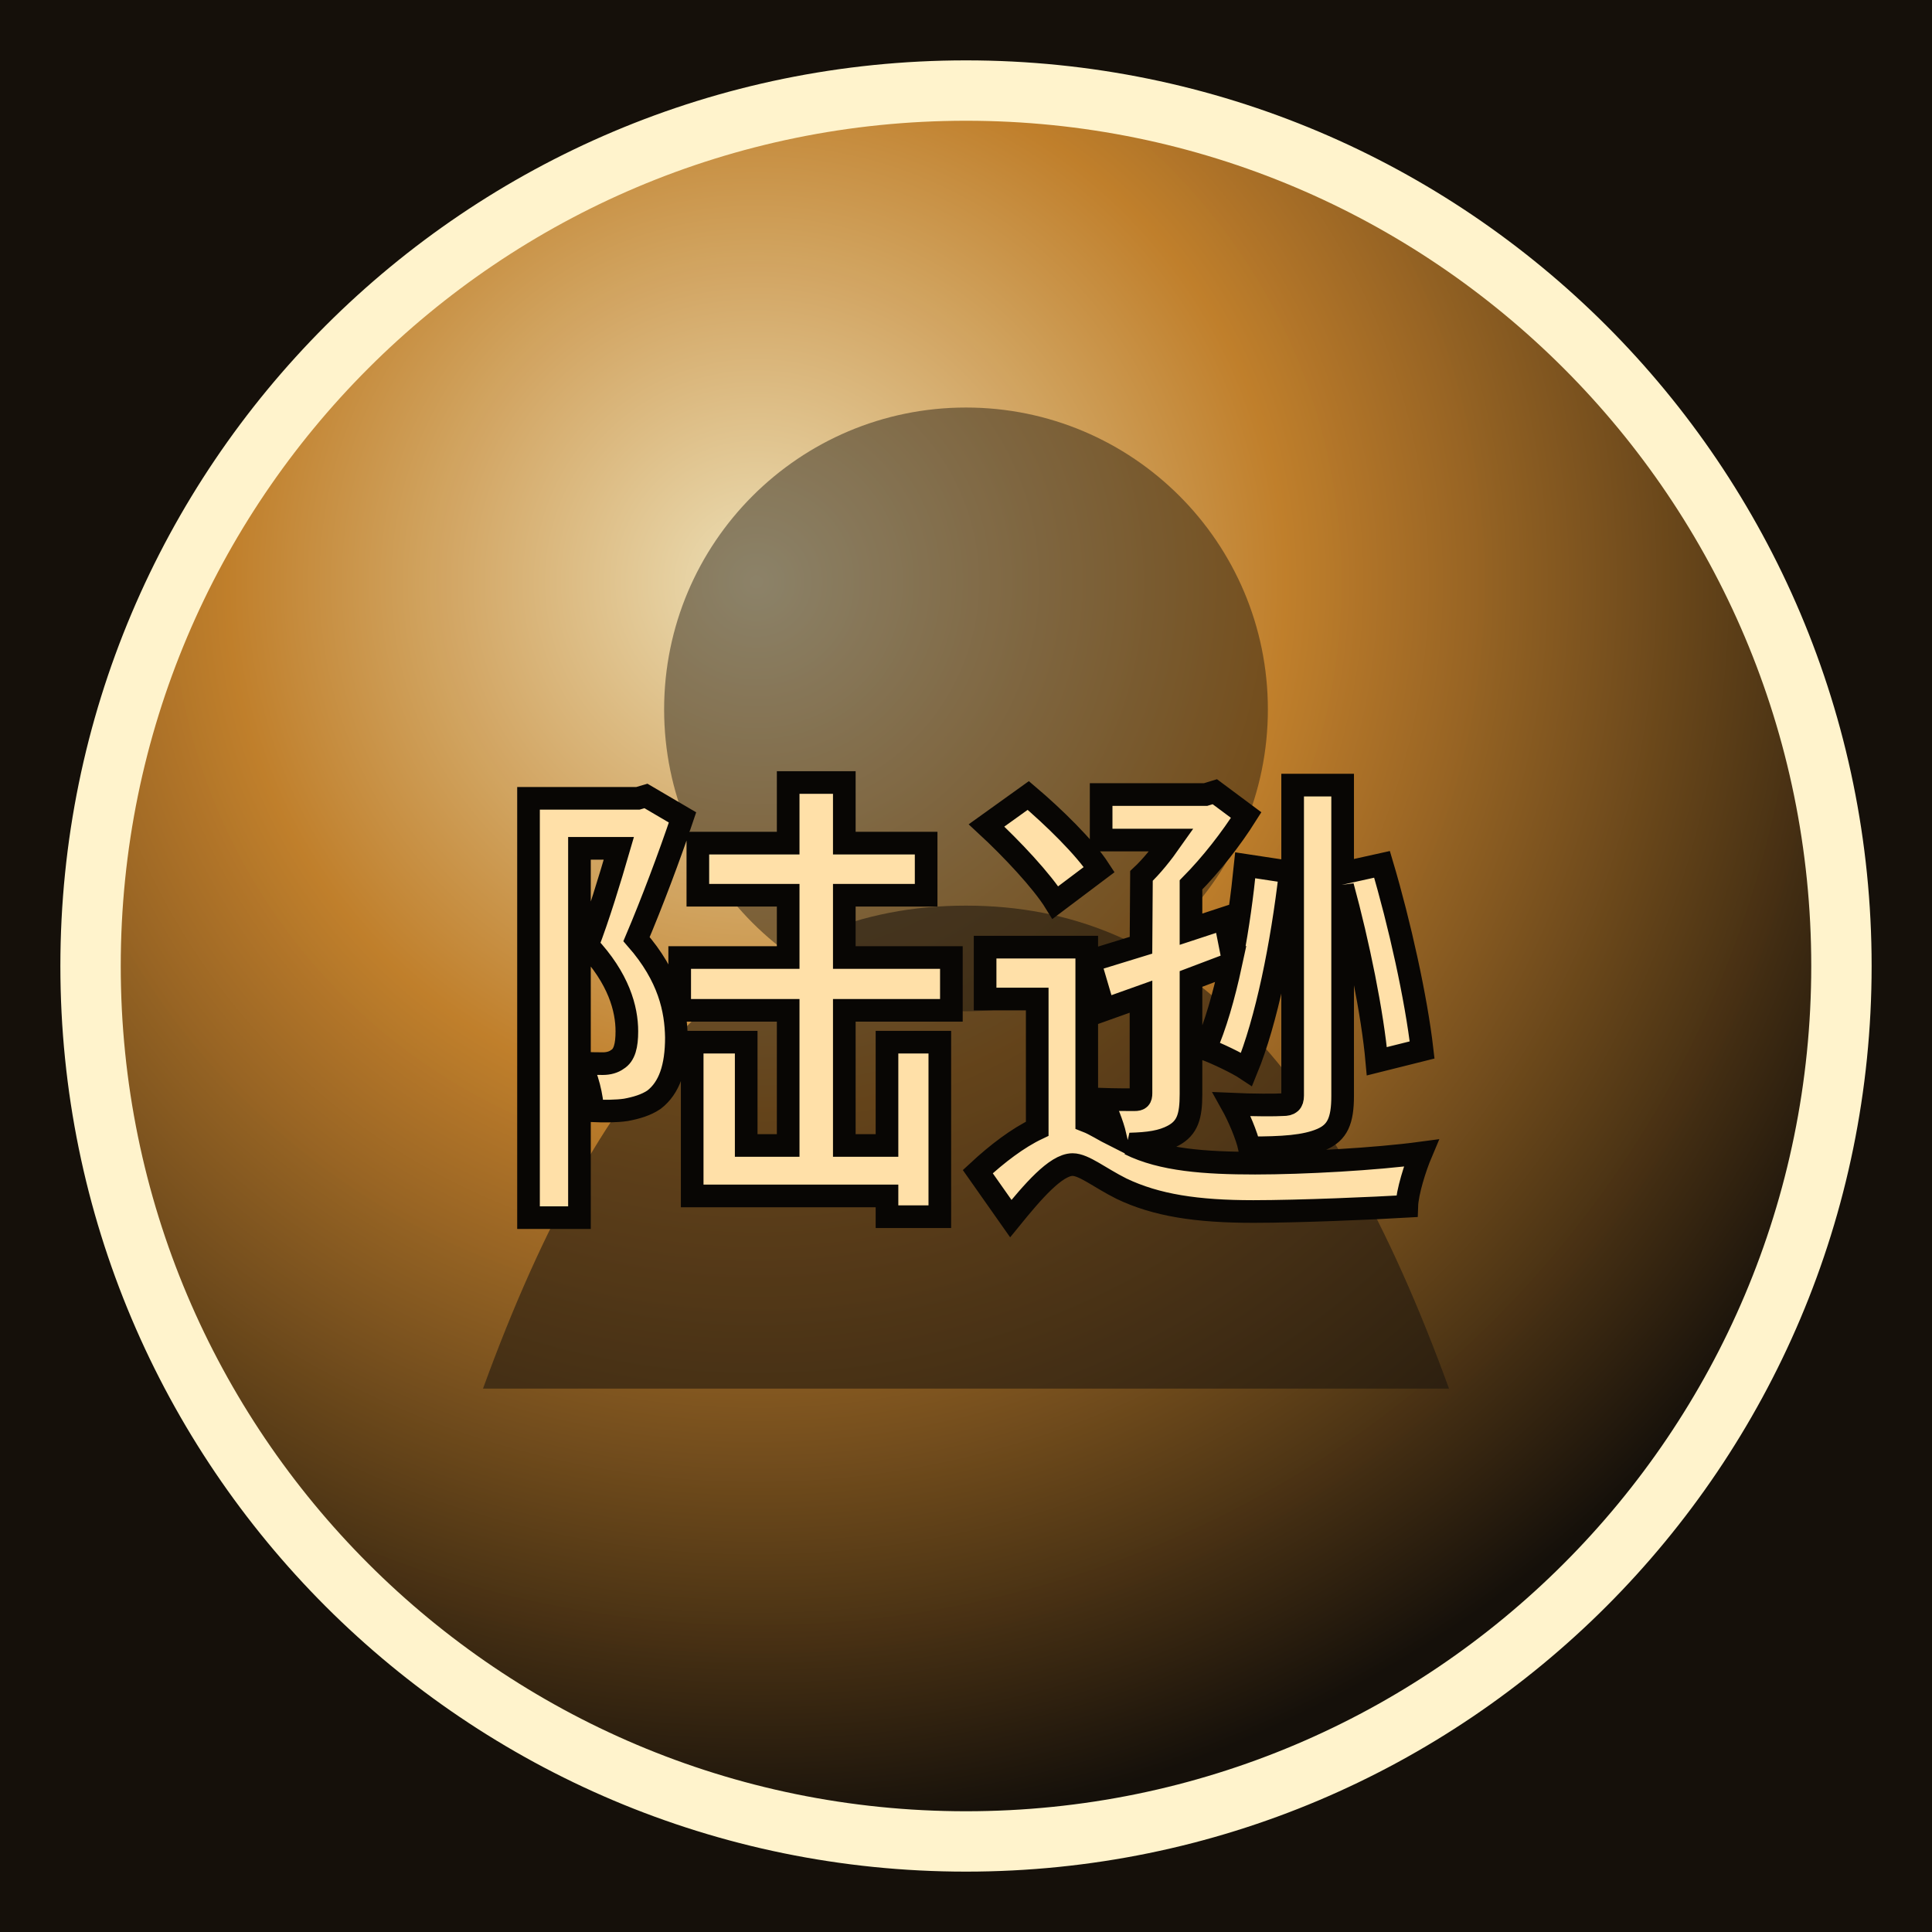
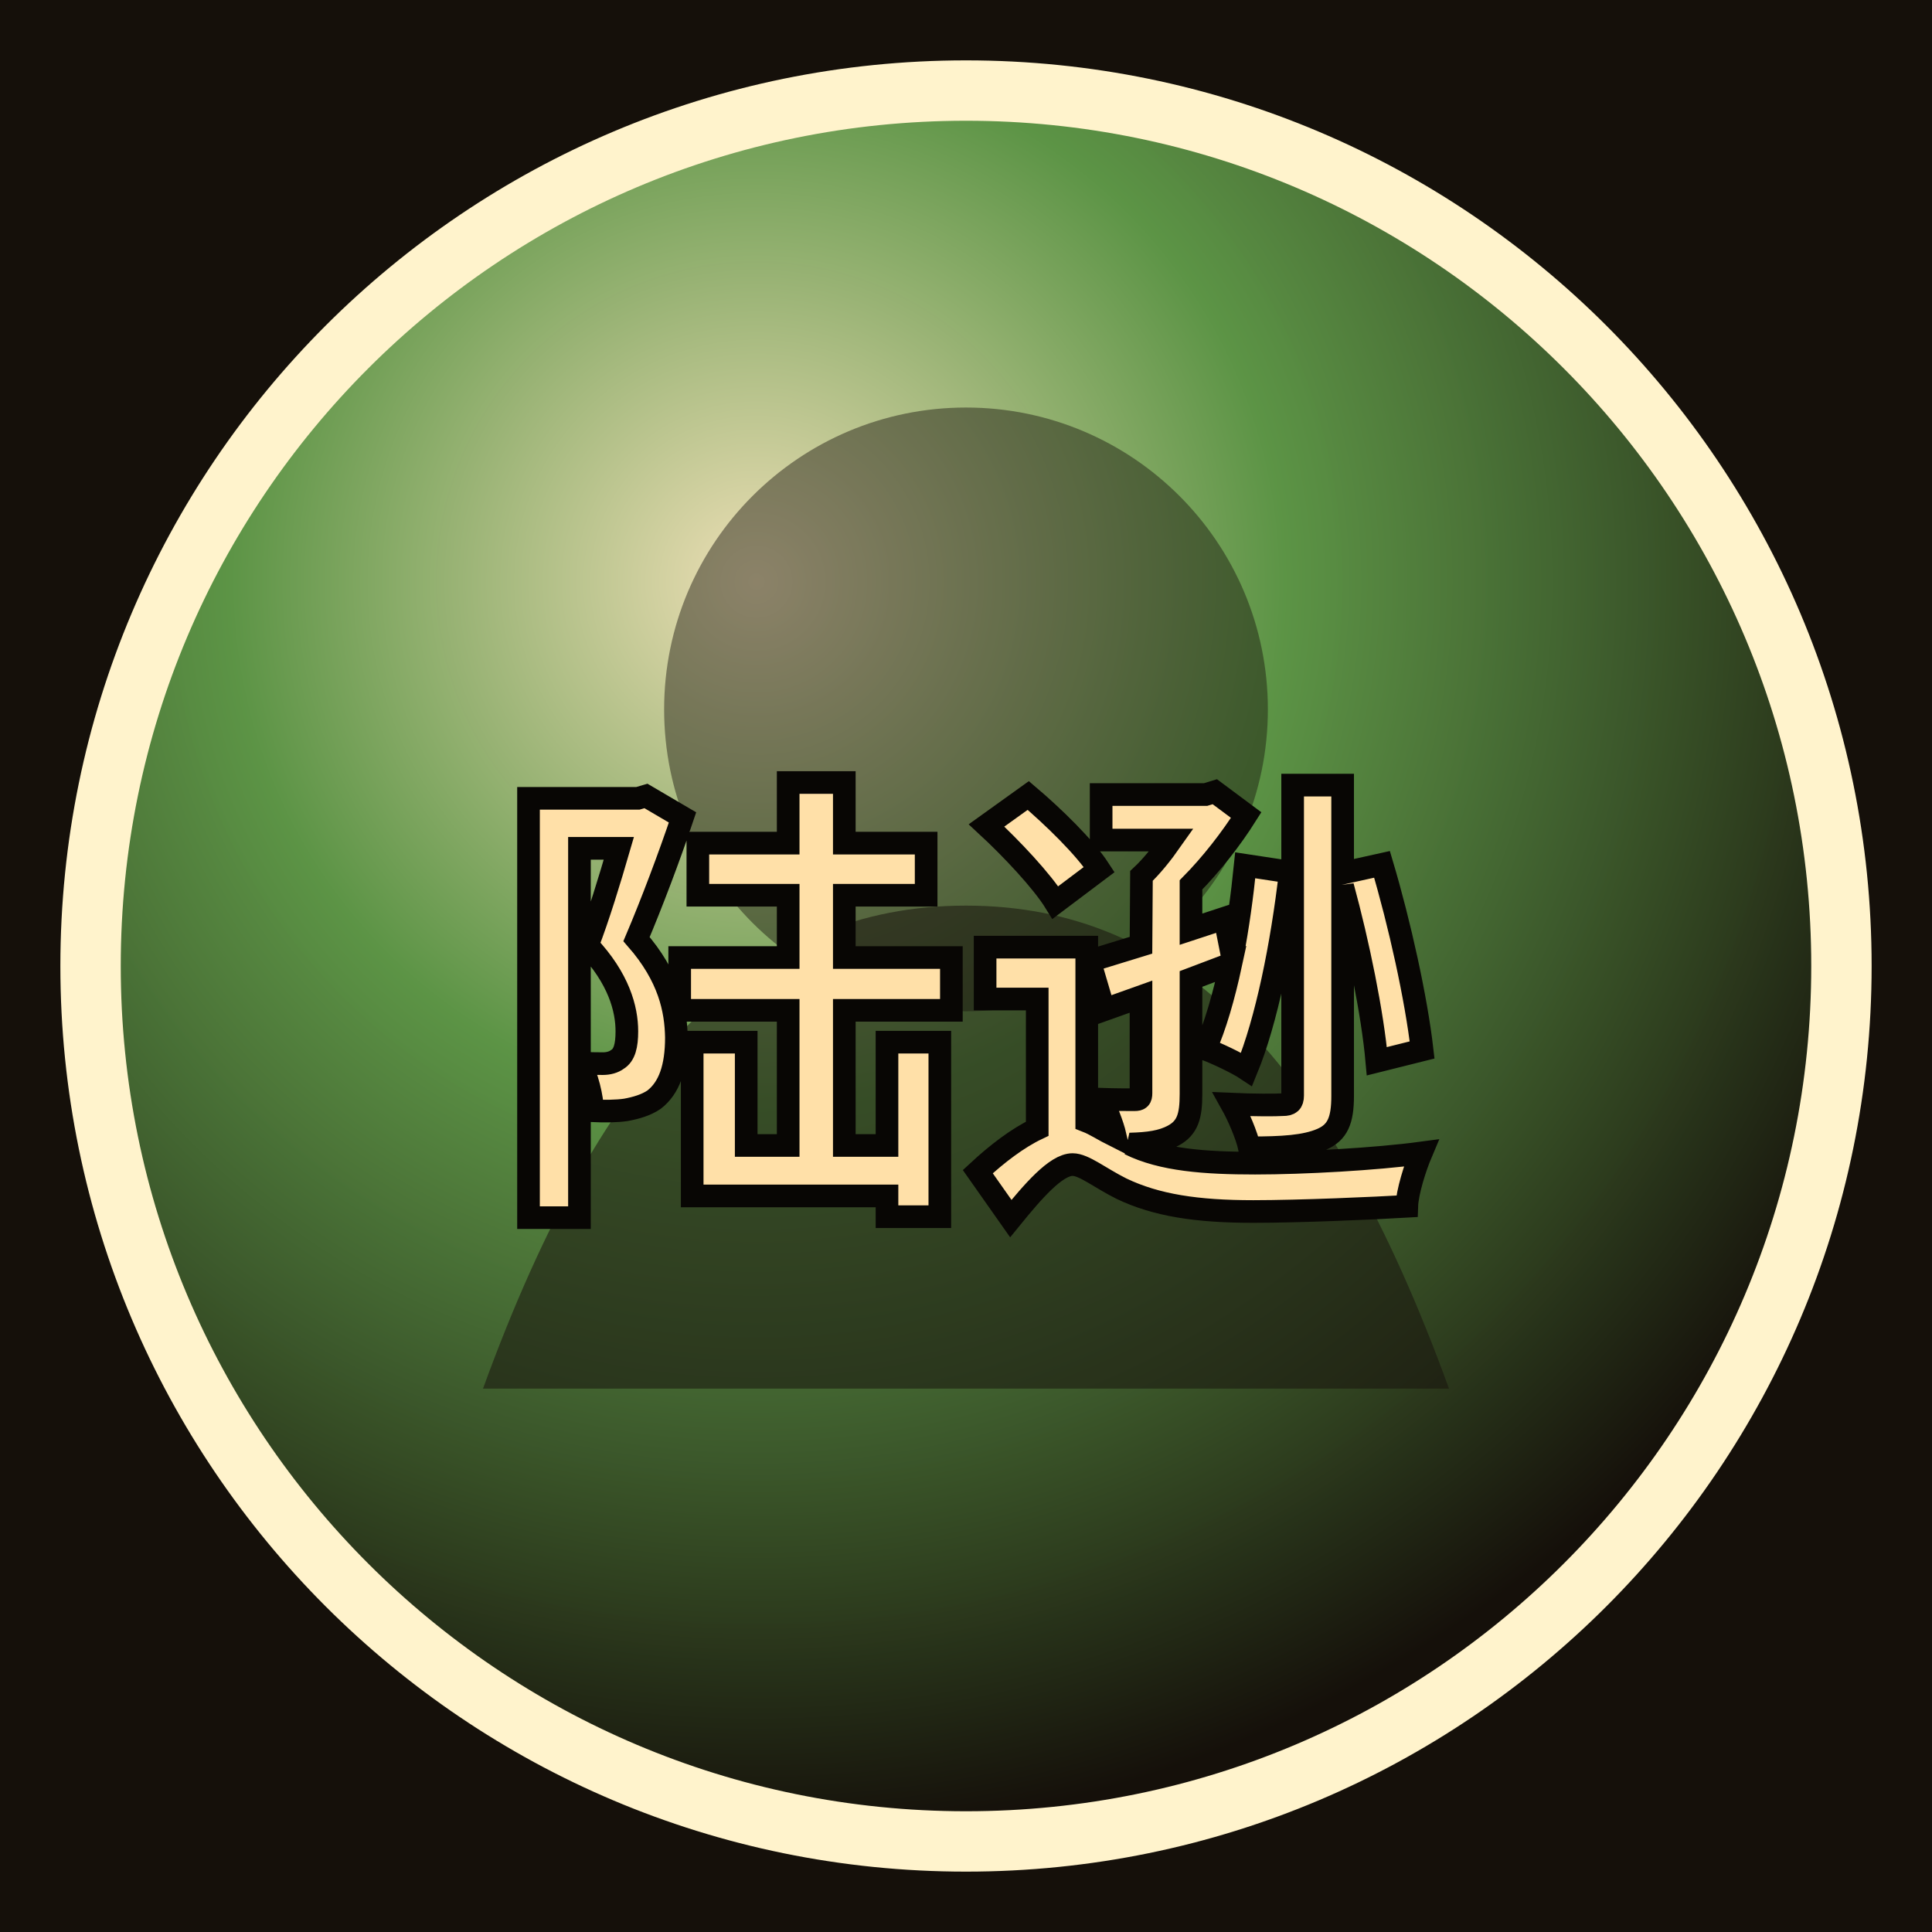
<svg xmlns="http://www.w3.org/2000/svg" viewBox="0 0 128 128" role="img" aria-label="陆逊">
  <defs>
    <radialGradient id="bg" cx="38%" cy="28%" r="72%">
      <stop offset="0" stop-color="#fff1c4" stop-opacity="0.92" />
-       <stop offset="0.42" stop-color="#D38B2F" stop-opacity="0.9" />
+       <stop offset="0.42" stop-color="#64A24C" stop-opacity="0.9" />
      <stop offset="1" stop-color="#15100a" />
    </radialGradient>
  </defs>
  <rect width="128" height="128" fill="#15100a" />
  <circle cx="64" cy="64" r="58" fill="url(#bg)" stroke="#fff3cc" stroke-width="4" />
  <path d="M32 92c8-22 18-32 32-32s24 10 32 32" fill="#17120c" opacity="0.55" />
  <circle cx="64" cy="47" r="20" fill="#17120c" opacity="0.45" />
  <text x="64" y="78" text-anchor="middle" font-family="Songti SC, STSong, serif" font-size="31" font-weight="900" fill="#ffe0a8" stroke="#080604" stroke-width="1.5">陆逊</text>
</svg>
